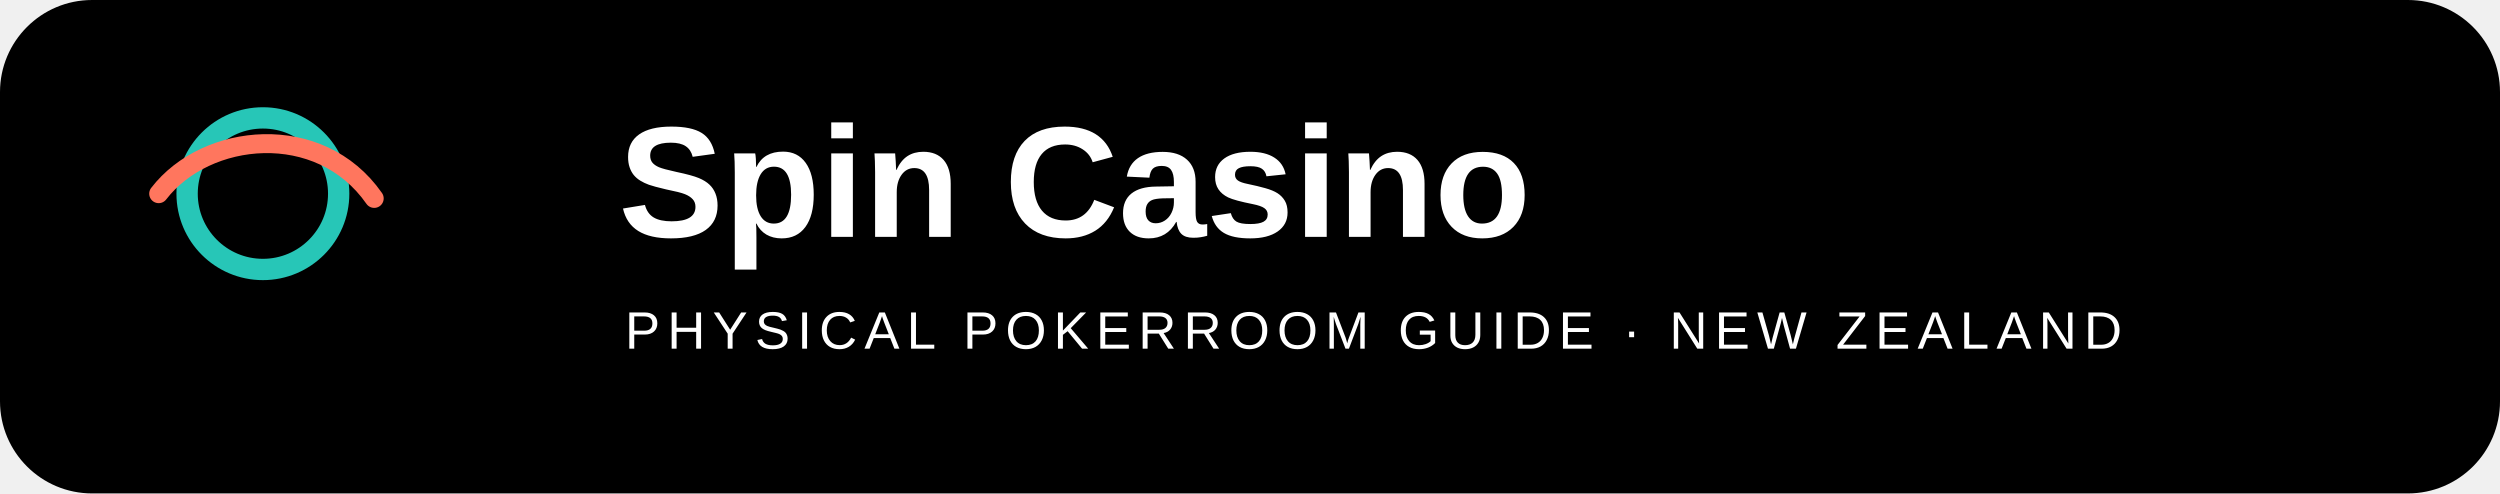
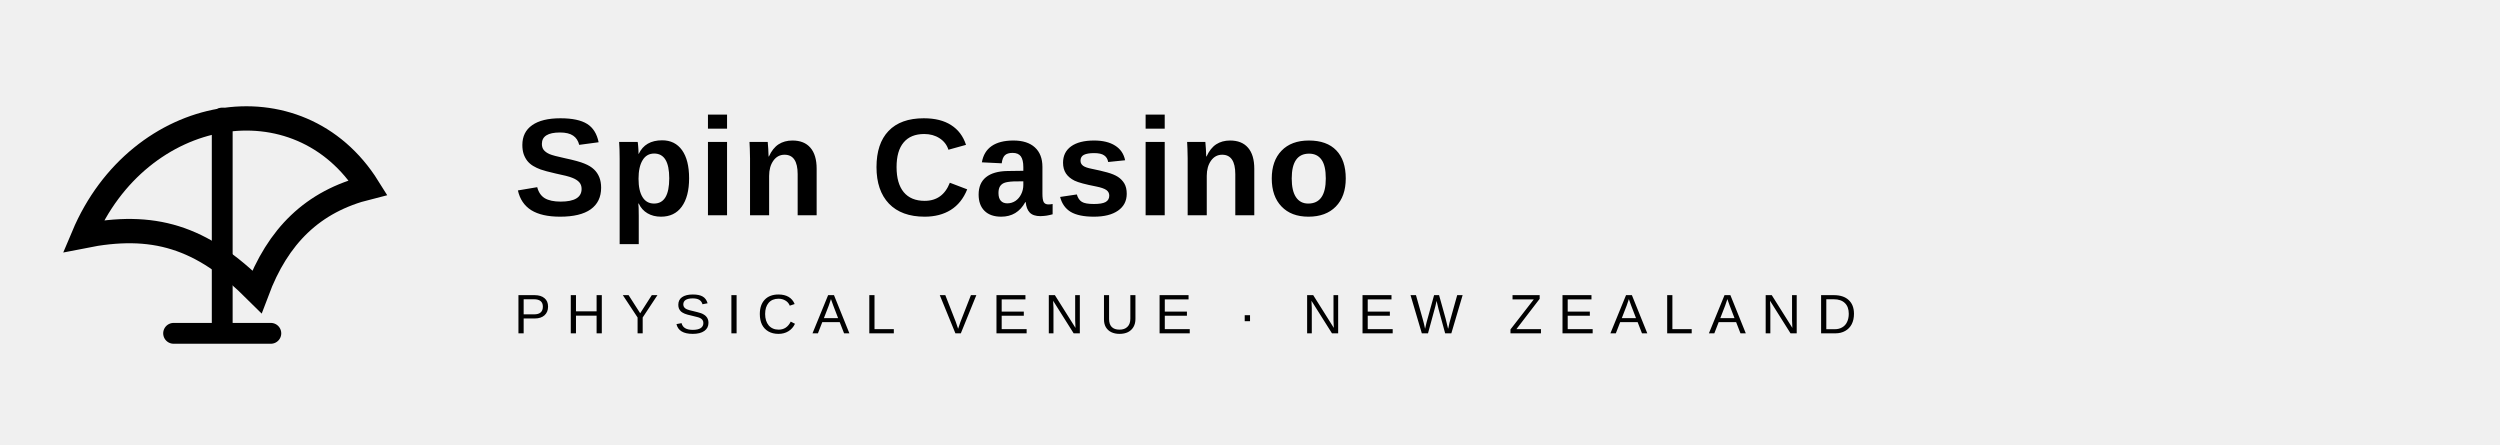
- <svg xmlns="http://www.w3.org/2000/svg" viewBox="0 0 760 150" role="img" aria-label="Spin Casino physical pokerroom guide">
-   <rect width="760" height="150" rx="28" fill="#000" />
-   <g transform="translate(18 20) scale(.72)">
-     <circle cx="86" cy="54" r="32" fill="none" stroke="#27c6b7" stroke-width="9" />
-     <path d="M42 54c20-26 68-31 91 2" fill="none" stroke="#ff765e" stroke-width="8" stroke-linecap="round" />
-   </g>
-   <text x="188" y="72" font-family="Arial,Helvetica,sans-serif" font-size="48" font-weight="800" fill="#fff">Spin Casino</text>
-   <text x="190" y="106" font-family="Arial,Helvetica,sans-serif" font-size="16" letter-spacing="2.2" fill="#fff">PHYSICAL POKERROOM GUIDE · NEW ZEALAND</text>
+ <svg xmlns="http://www.w3.org/2000/svg" viewBox="0 0 360 64" role="img" aria-label="Spin Casino">
+   <rect width="360" height="64" rx="14" fill="none" />
+   <path d="M12 34c8-19 31-23 41-7-8 2-13 7-16 15-8-8-15-10-25-8z" fill="none" stroke="currentColor" stroke-width="3.5" />
+   <path d="M32 17v31M25 48h14" stroke="currentColor" stroke-width="3" stroke-linecap="round" />
+   <text x="74" y="31" fill="currentColor" font-family="Arial, sans-serif" font-size="20" font-weight="700" letter-spacing=".5">Spin Casino</text>
+   <text x="74" y="48" fill="currentColor" font-family="Arial, sans-serif" font-size="8" letter-spacing="2.2">PHYSICAL VENUE · NEW ZEALAND</text>
</svg>
